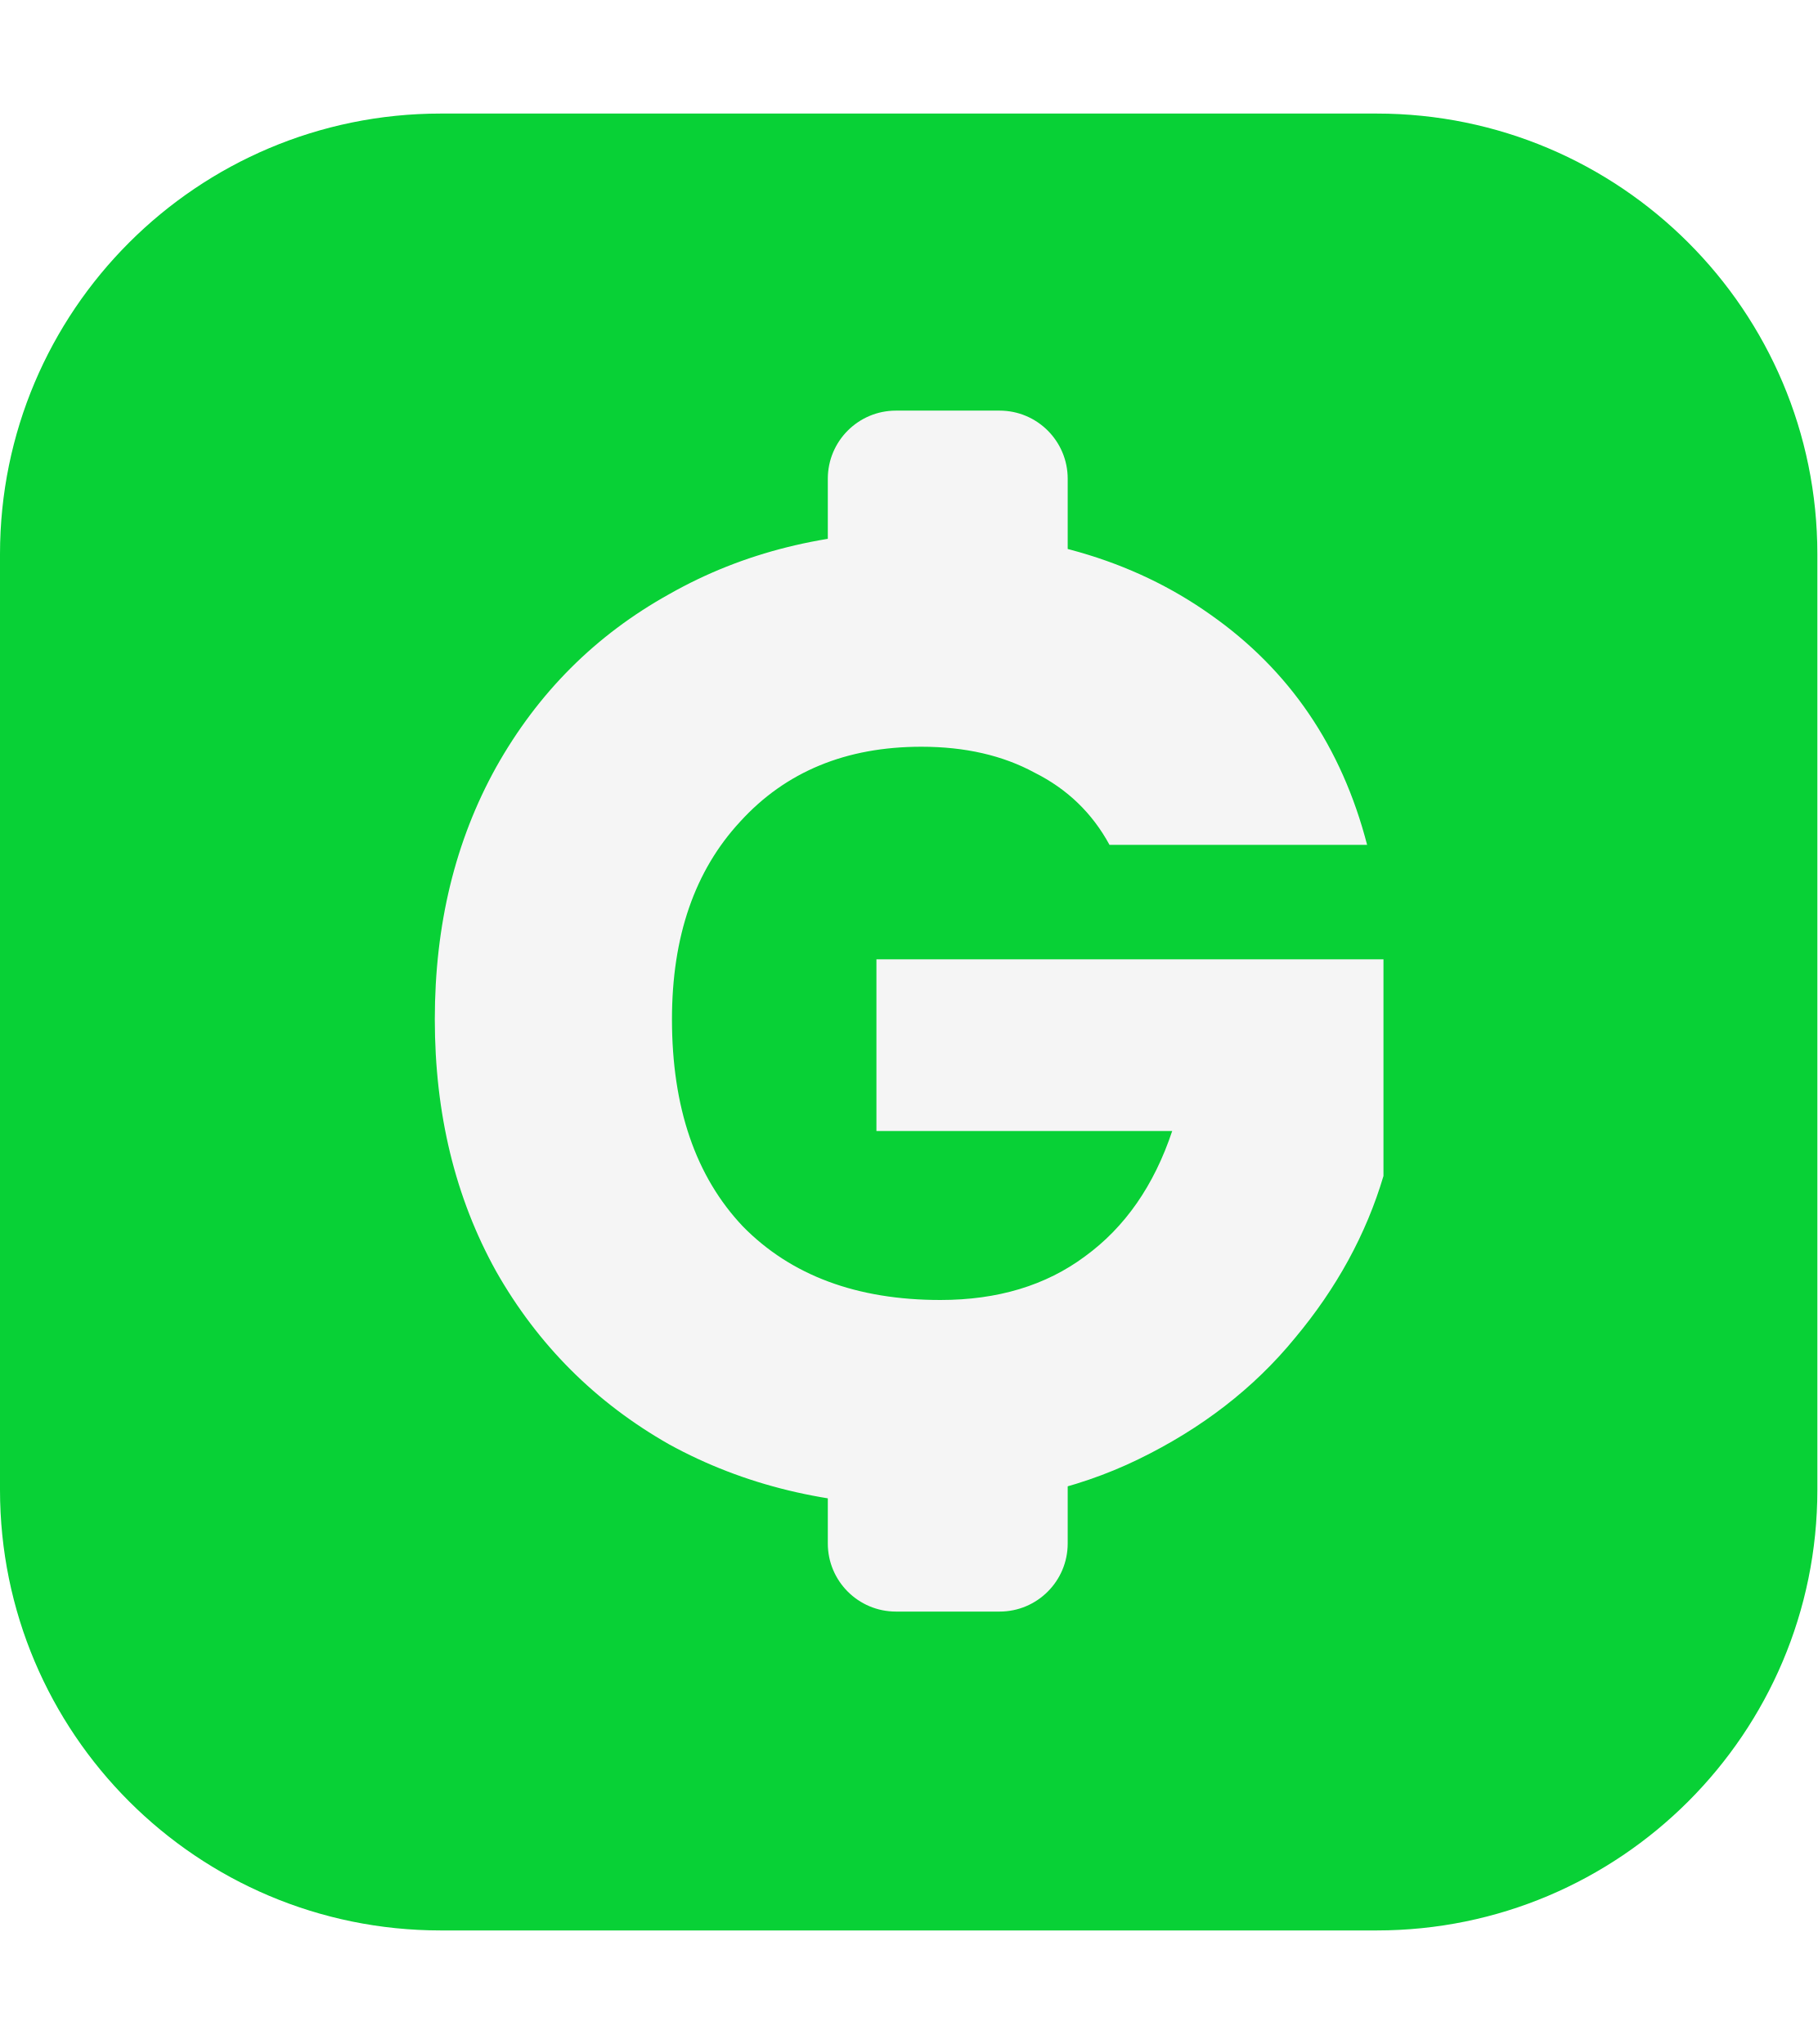
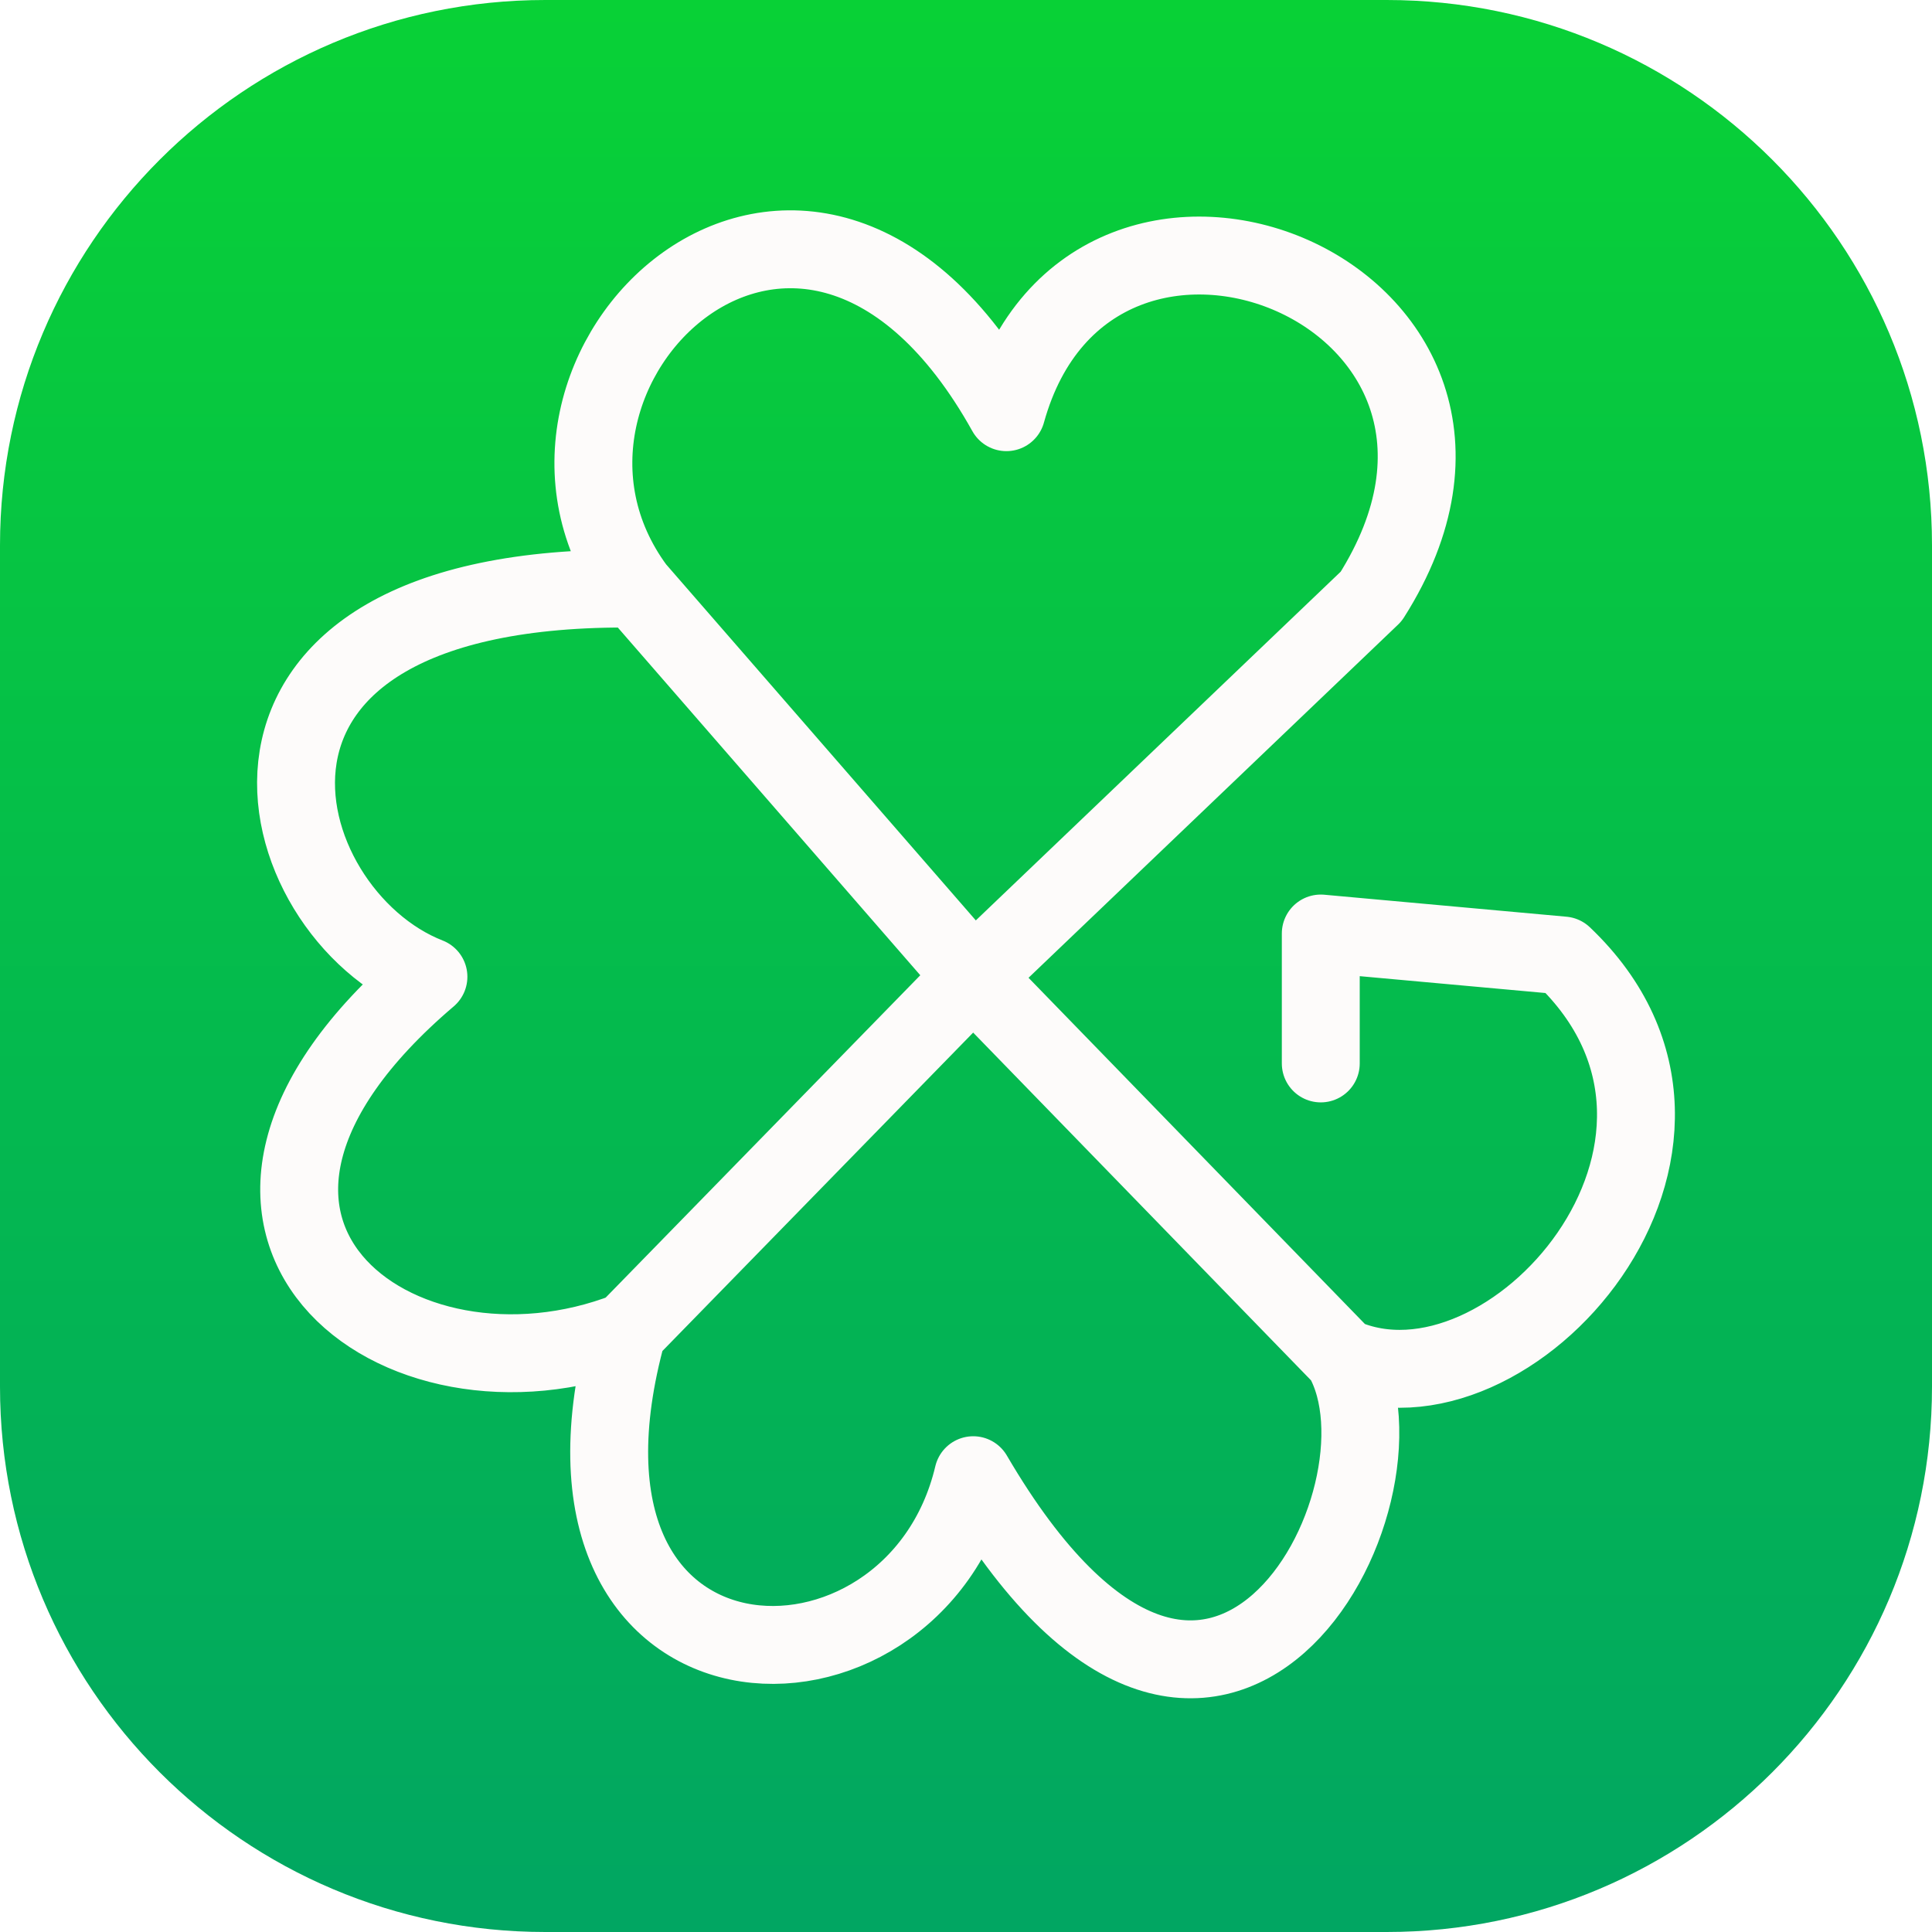
- <svg xmlns="http://www.w3.org/2000/svg" width="2000" height="2250" viewBox="0 0 2000 2250" fill="none">
-   <rect y="125" width="2000" height="2000" rx="485" fill="#08D136" />
-   <path d="M1221 930C1202 895 1174.5 868.5 1138.5 850.5C1103.5 831.5 1062 822 1014 822C931 822 864.5 849.5 814.5 904.5C764.5 958.5 739.5 1031 739.5 1122C739.5 1219 765.5 1295 817.5 1350C870.5 1404 943 1431 1035 1431C1098 1431 1151 1415 1194 1383C1238 1351 1270 1305 1290 1245H964.5V1056H1522.5V1294.5C1503.5 1358.5 1471 1418 1425 1473C1380 1528 1322.5 1572.5 1252.5 1606.5C1182.5 1640.5 1103.5 1657.5 1015.5 1657.5C911.5 1657.5 818.5 1635 736.5 1590C655.5 1544 592 1480.5 546 1399.5C501 1318.5 478.5 1226 478.5 1122C478.5 1018 501 925.5 546 844.5C592 762.5 655.5 699 736.5 654C817.5 608 910 585 1014 585C1140 585 1246 615.5 1332 676.5C1419 737.5 1476.5 822 1504.5 930H1221Z" fill="#F5F5F5" />
-   <rect x="911" y="452" width="264" height="305" rx="75" fill="#F5F5F5" />
-   <rect x="911" y="1469" width="264" height="305" rx="75" fill="#F5F5F5" />
+ <svg xmlns="http://www.w3.org/2000/svg" width="248" height="248" viewBox="0 0 248 248" fill="none">
+   <rect width="248" height="248" rx="70" fill="url(#paint0_linear_54_45)" />
+   <path d="M81.587 75.558C22.518 74.858 34.017 117.195 54.996 125.382C17.598 157.221 51.044 182.389 80.537 170.866M81.587 75.558C61.133 47.87 103.341 6.516 129.185 52.91C140.131 13.491 200.637 37.749 176.009 76.562L124.928 125.382M81.587 75.558L124.928 125.382M172.361 174.202C182.698 192.092 155.942 242.428 124.928 189.363C117.327 221.505 66.854 220.292 80.537 170.866M172.361 174.202C193.644 183.602 226.178 146.911 200.637 122.653L169.541 119.83V136.507M172.361 174.202L124.928 125.382M80.537 170.866L124.928 125.382" stroke="#FDFBFA" stroke-width="10" stroke-linecap="round" stroke-linejoin="round" />
+   <defs>
+     <linearGradient id="paint0_linear_54_45" x1="124" y1="0" x2="124" y2="248" gradientUnits="userSpaceOnUse">
+       <stop stop-color="#08D136" />
+       <stop offset="1" stop-color="#01A662" />
+     </linearGradient>
+   </defs>
</svg>
